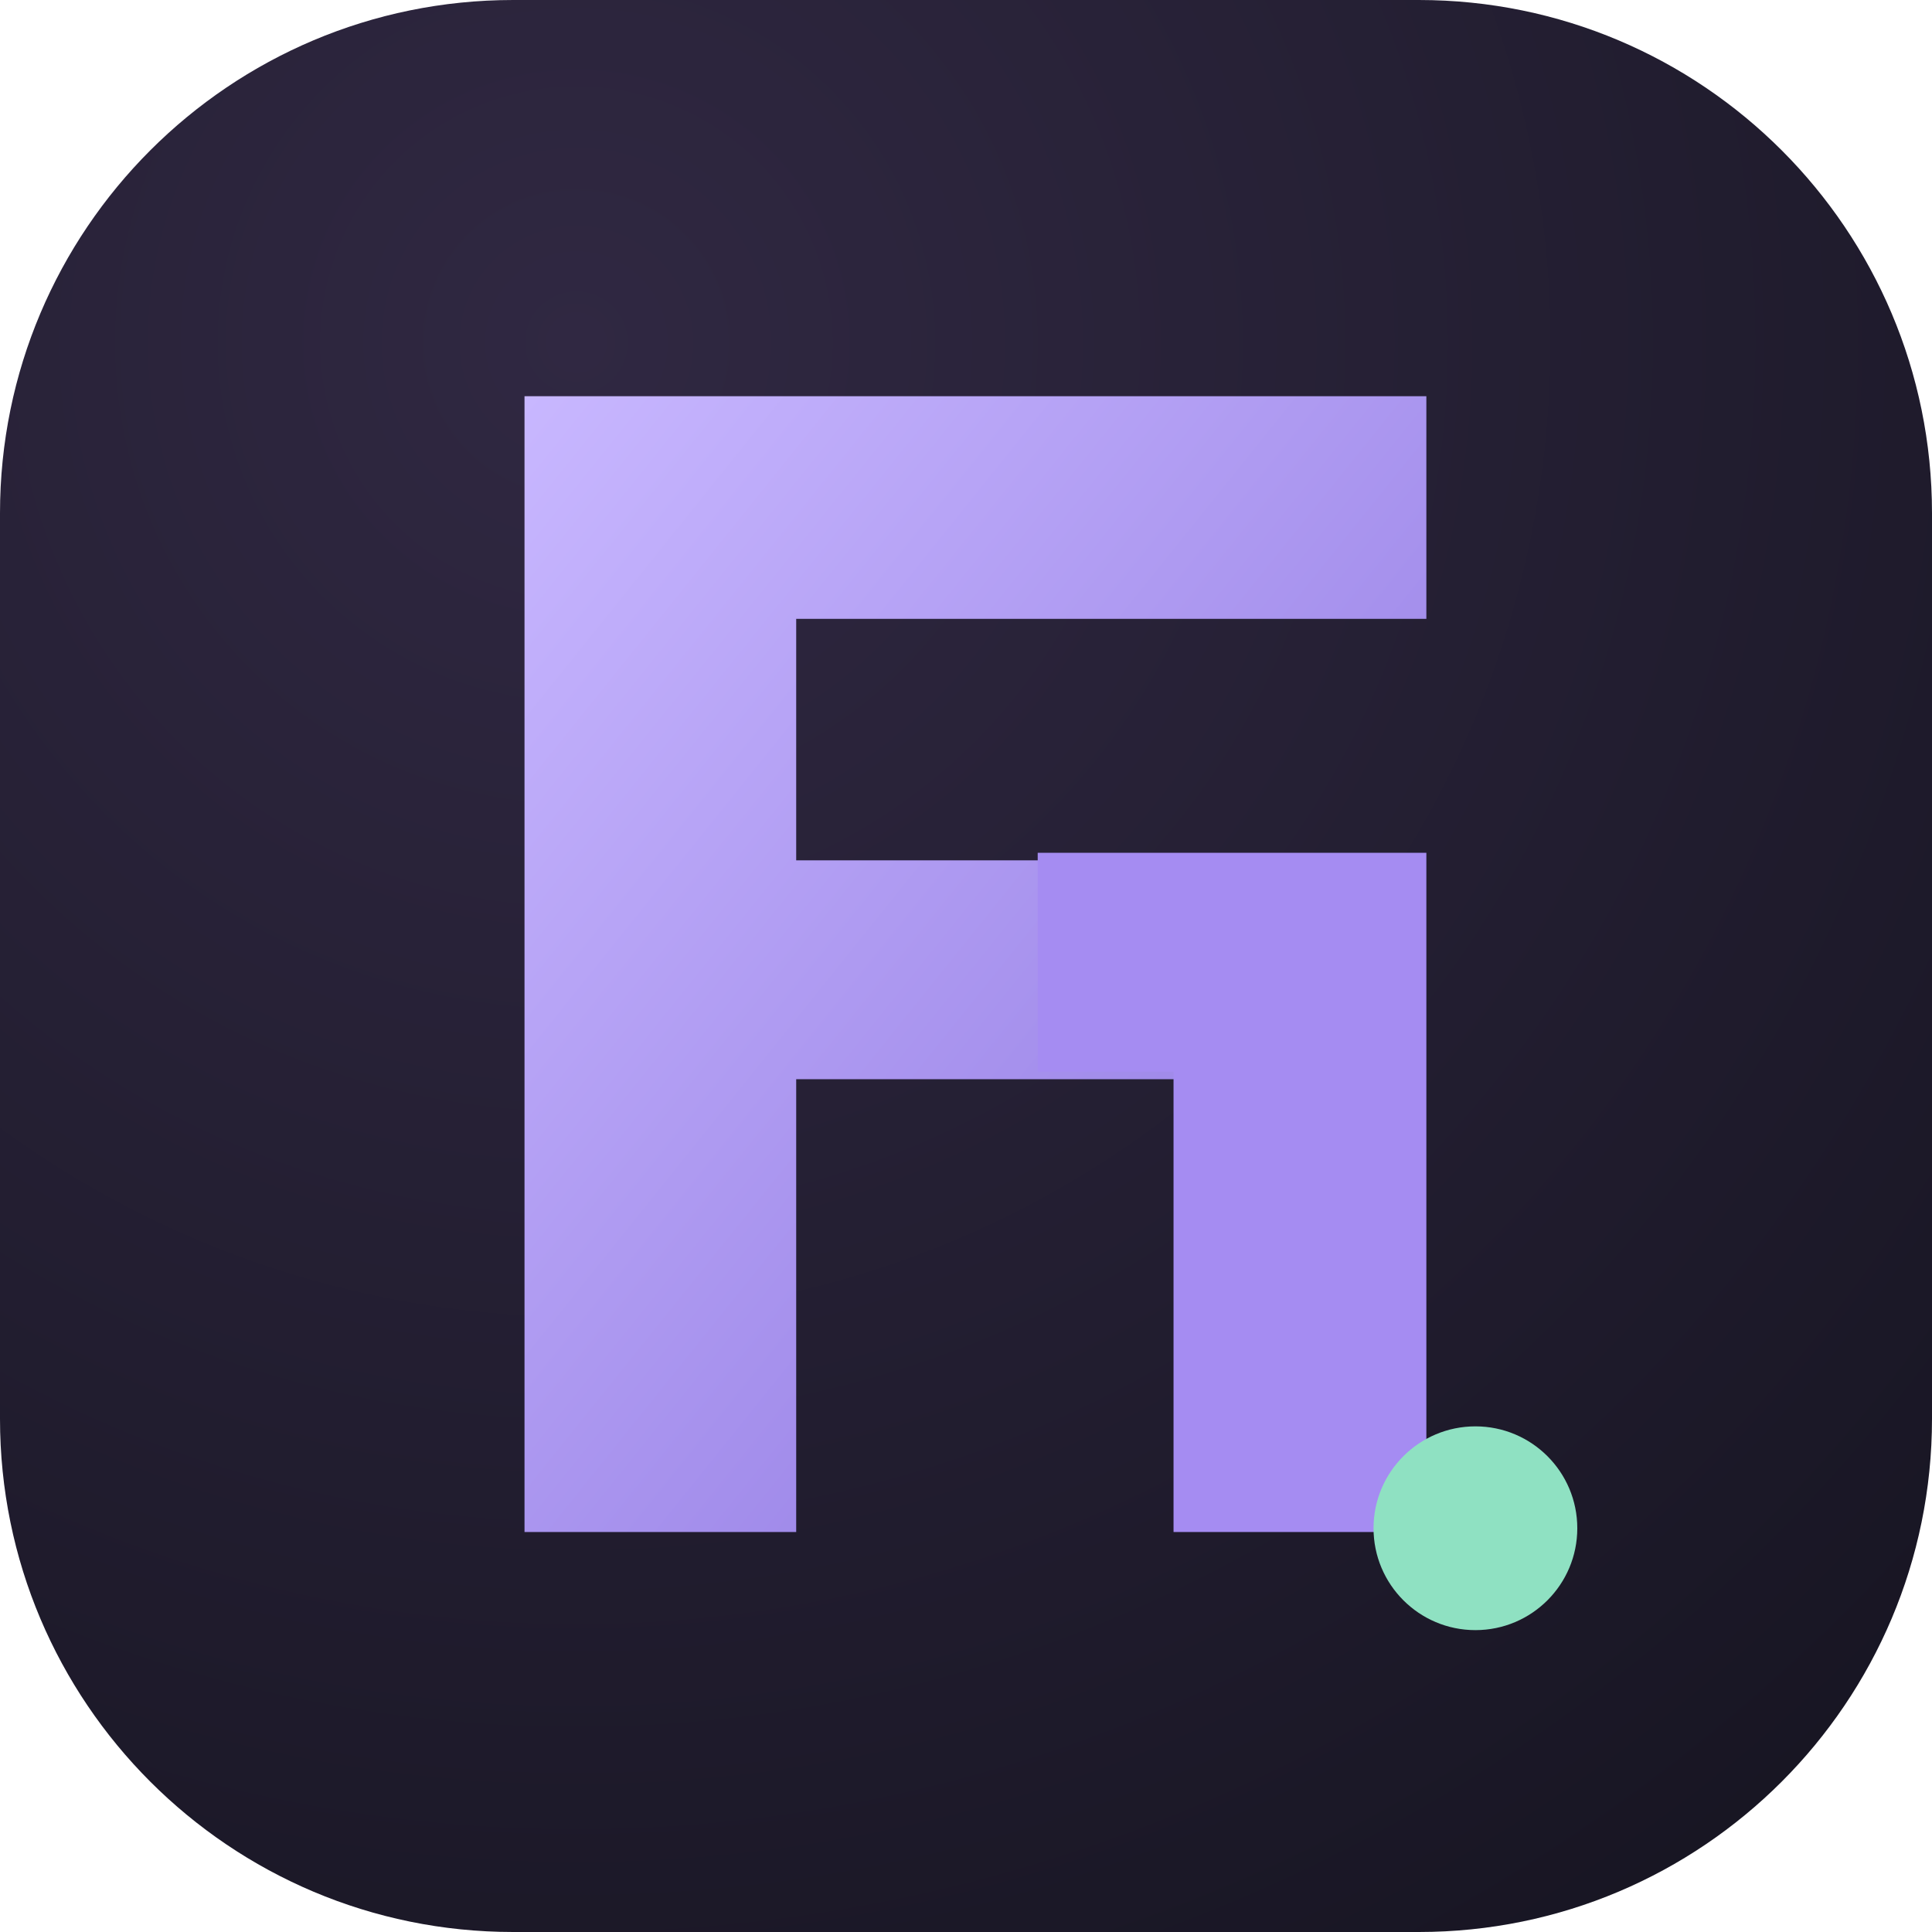
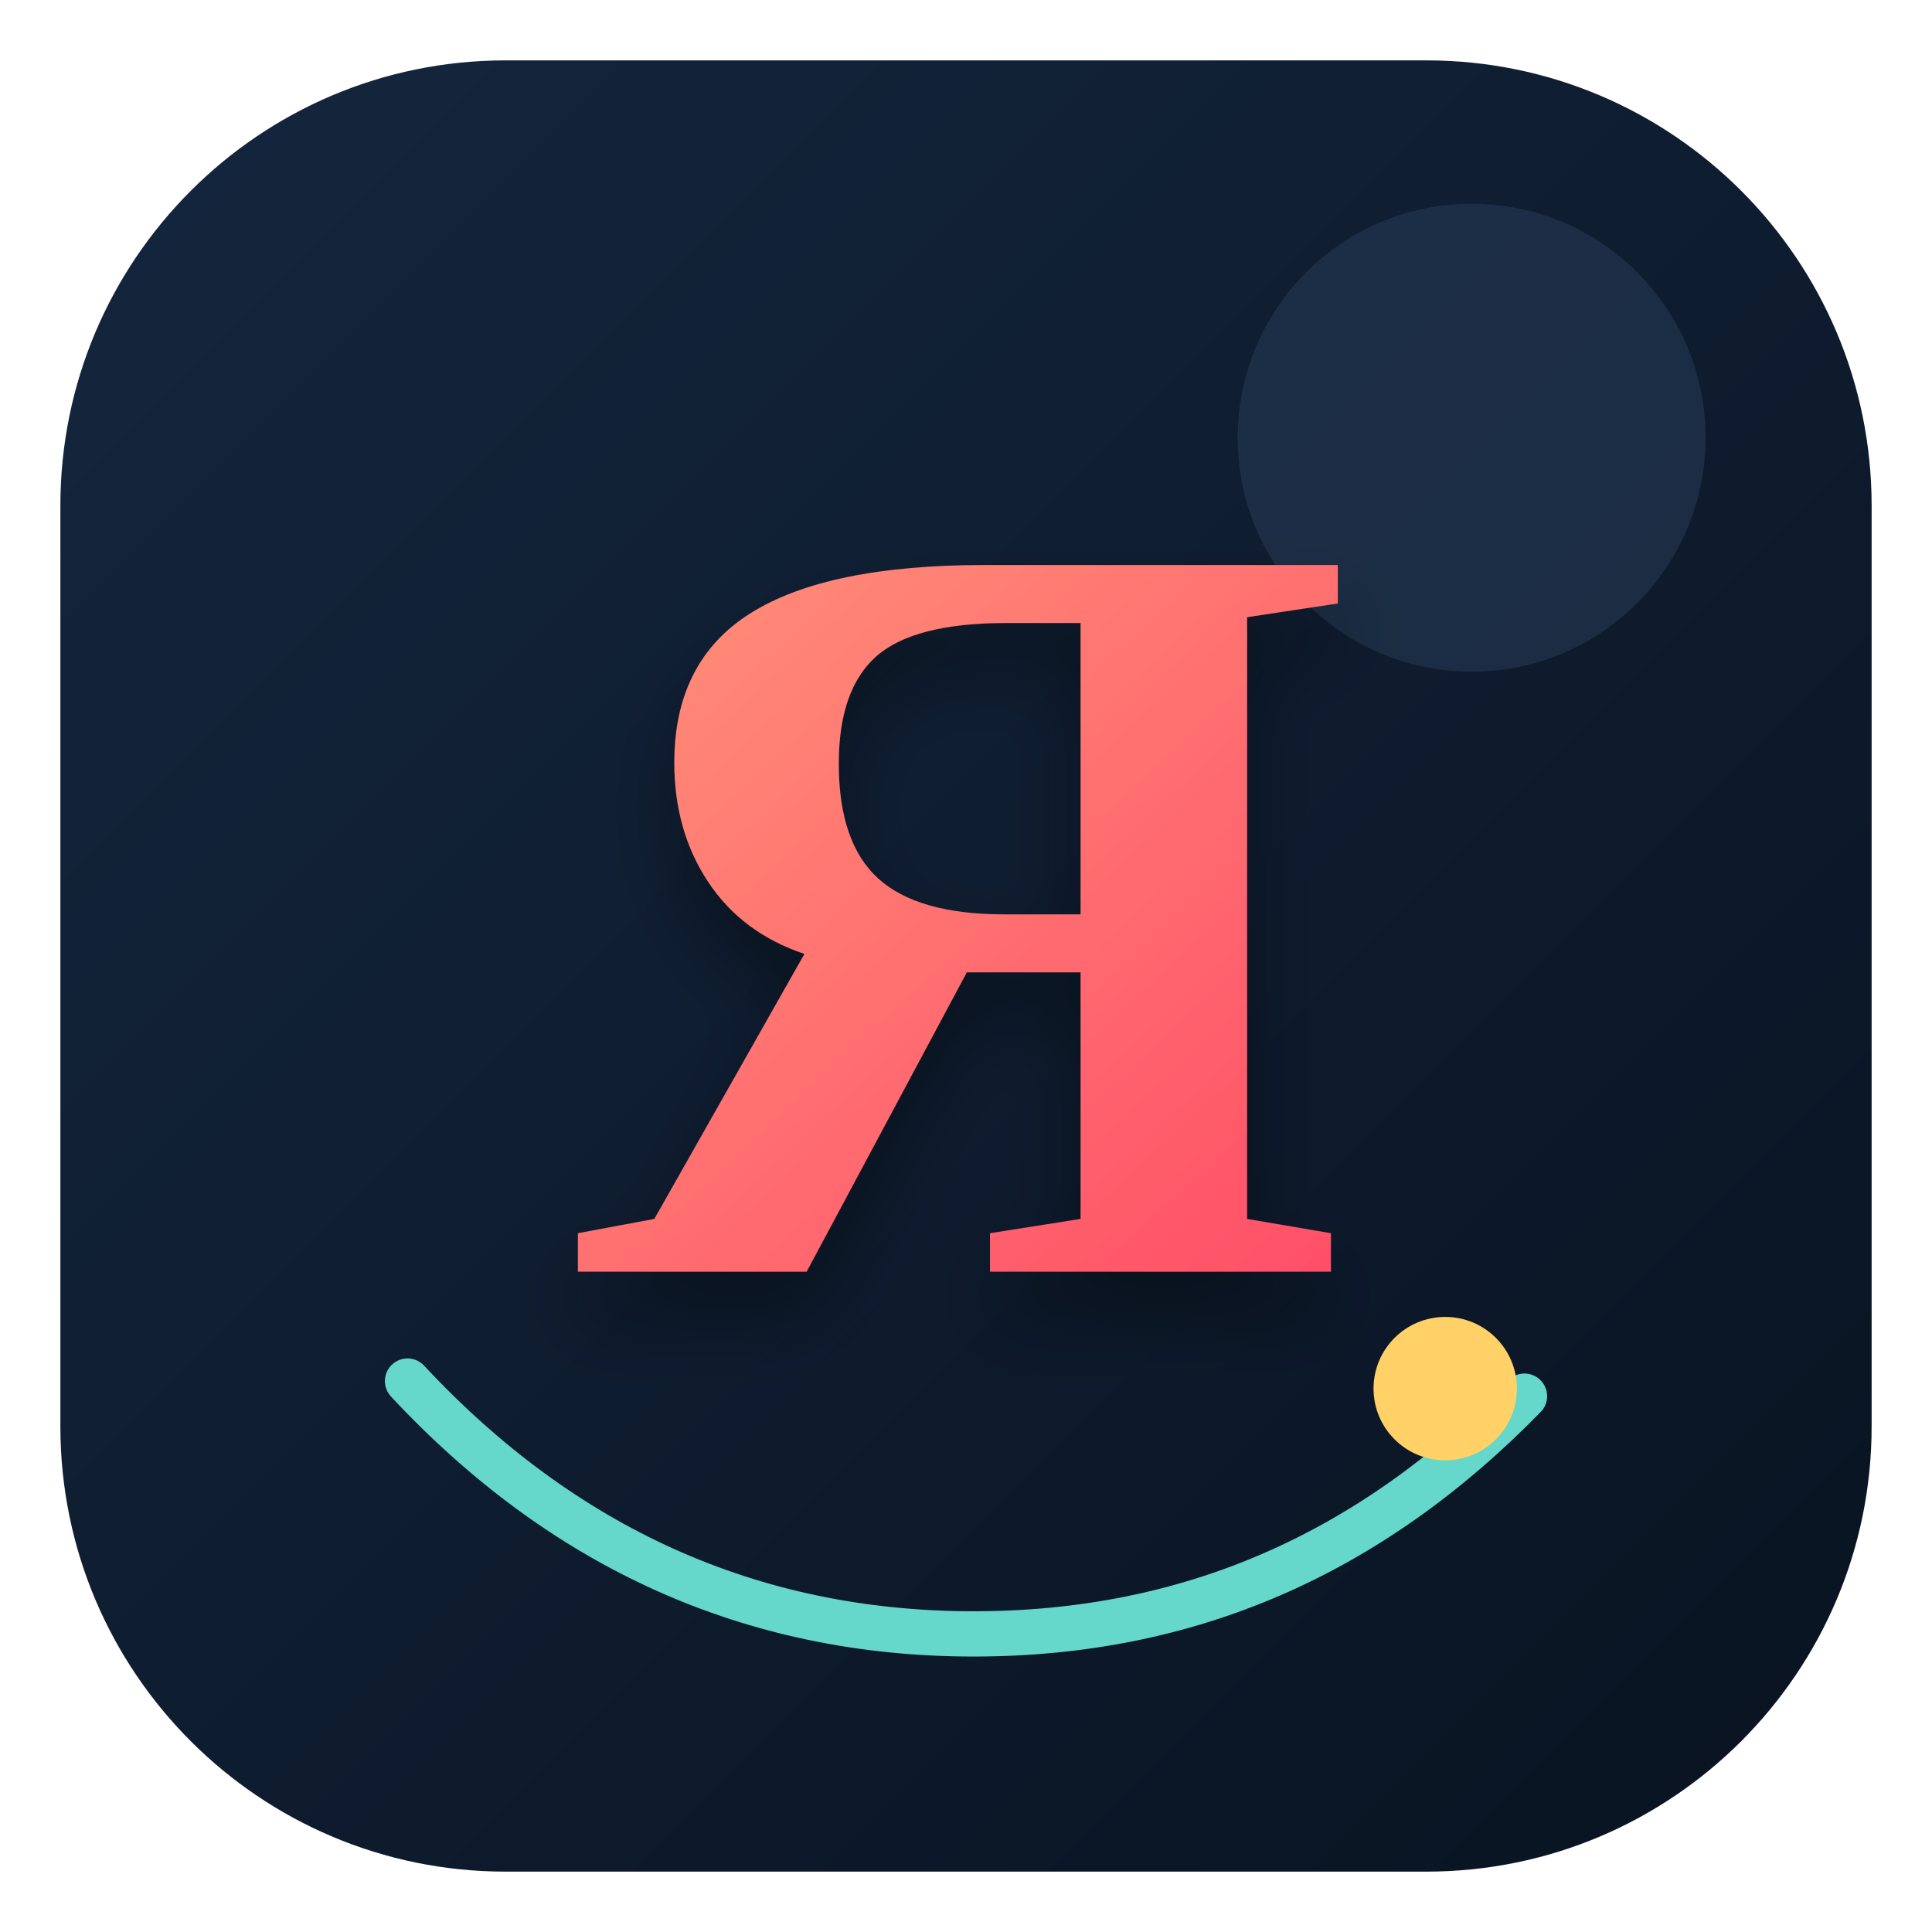
- <svg xmlns="http://www.w3.org/2000/svg" viewBox="0 0 512 512">
+ <svg xmlns="http://www.w3.org/2000/svg" width="512" height="512" viewBox="0 0 512 512">
  <defs>
-     <linearGradient id="paper" x1="0" y1="0" x2="1" y2="1">
-       <stop stop-color="#c8b7ff" />
-       <stop offset="1" stop-color="#8c74df" />
+     <linearGradient id="bg" x1="0" y1="0" x2="1" y2="1">
+       <stop stop-color="#14263e" />
+       <stop offset="1" stop-color="#091321" />
    </linearGradient>
-     <radialGradient id="glow" cx="30%" cy="18%" r="100%">
-       <stop stop-color="#302842" />
-       <stop offset="1" stop-color="#171522" />
-     </radialGradient>
+     <linearGradient id="mark" x1="0" y1="0" x2="1" y2="1">
+       <stop stop-color="#ff9179" />
+       <stop offset="1" stop-color="#ff4f68" />
+     </linearGradient>
+     <filter id="shadow" x="-30%" y="-30%" width="160%" height="160%">
+       <feDropShadow dx="0" dy="12" stdDeviation="10" flood-color="#020712" flood-opacity=".35" />
+     </filter>
  </defs>
-   <rect width="512" height="512" rx="136" fill="url(#glow)" />
-   <path d="M139 105h239v59H211v64h122v58H211v120h-72V105z" fill="url(#paper)" />
-   <path d="M275 226h103v180h-67V284h-36z" fill="#a58cf2" />
-   <circle cx="391" cy="405" r="27" fill="#8fe1c2" />
+   <rect x="16" y="16" width="480" height="480" rx="118" fill="url(#bg)" />
+   <circle cx="390" cy="116" r="62" fill="#263b55" opacity=".55" />
+   <path d="M108 366c41 44 91 67 150 67 57 0 105-21 146-63" fill="none" stroke="#65d7cb" stroke-width="12" stroke-linecap="round" />
+   <g filter="url(#shadow)">
+     <text x="256" y="337" text-anchor="middle" font-family="Georgia, 'Times New Roman', serif" font-size="286" font-weight="700" fill="url(#mark)">Я</text>
+   </g>
+   <circle cx="383" cy="368" r="19" fill="#ffd166" />
</svg>
